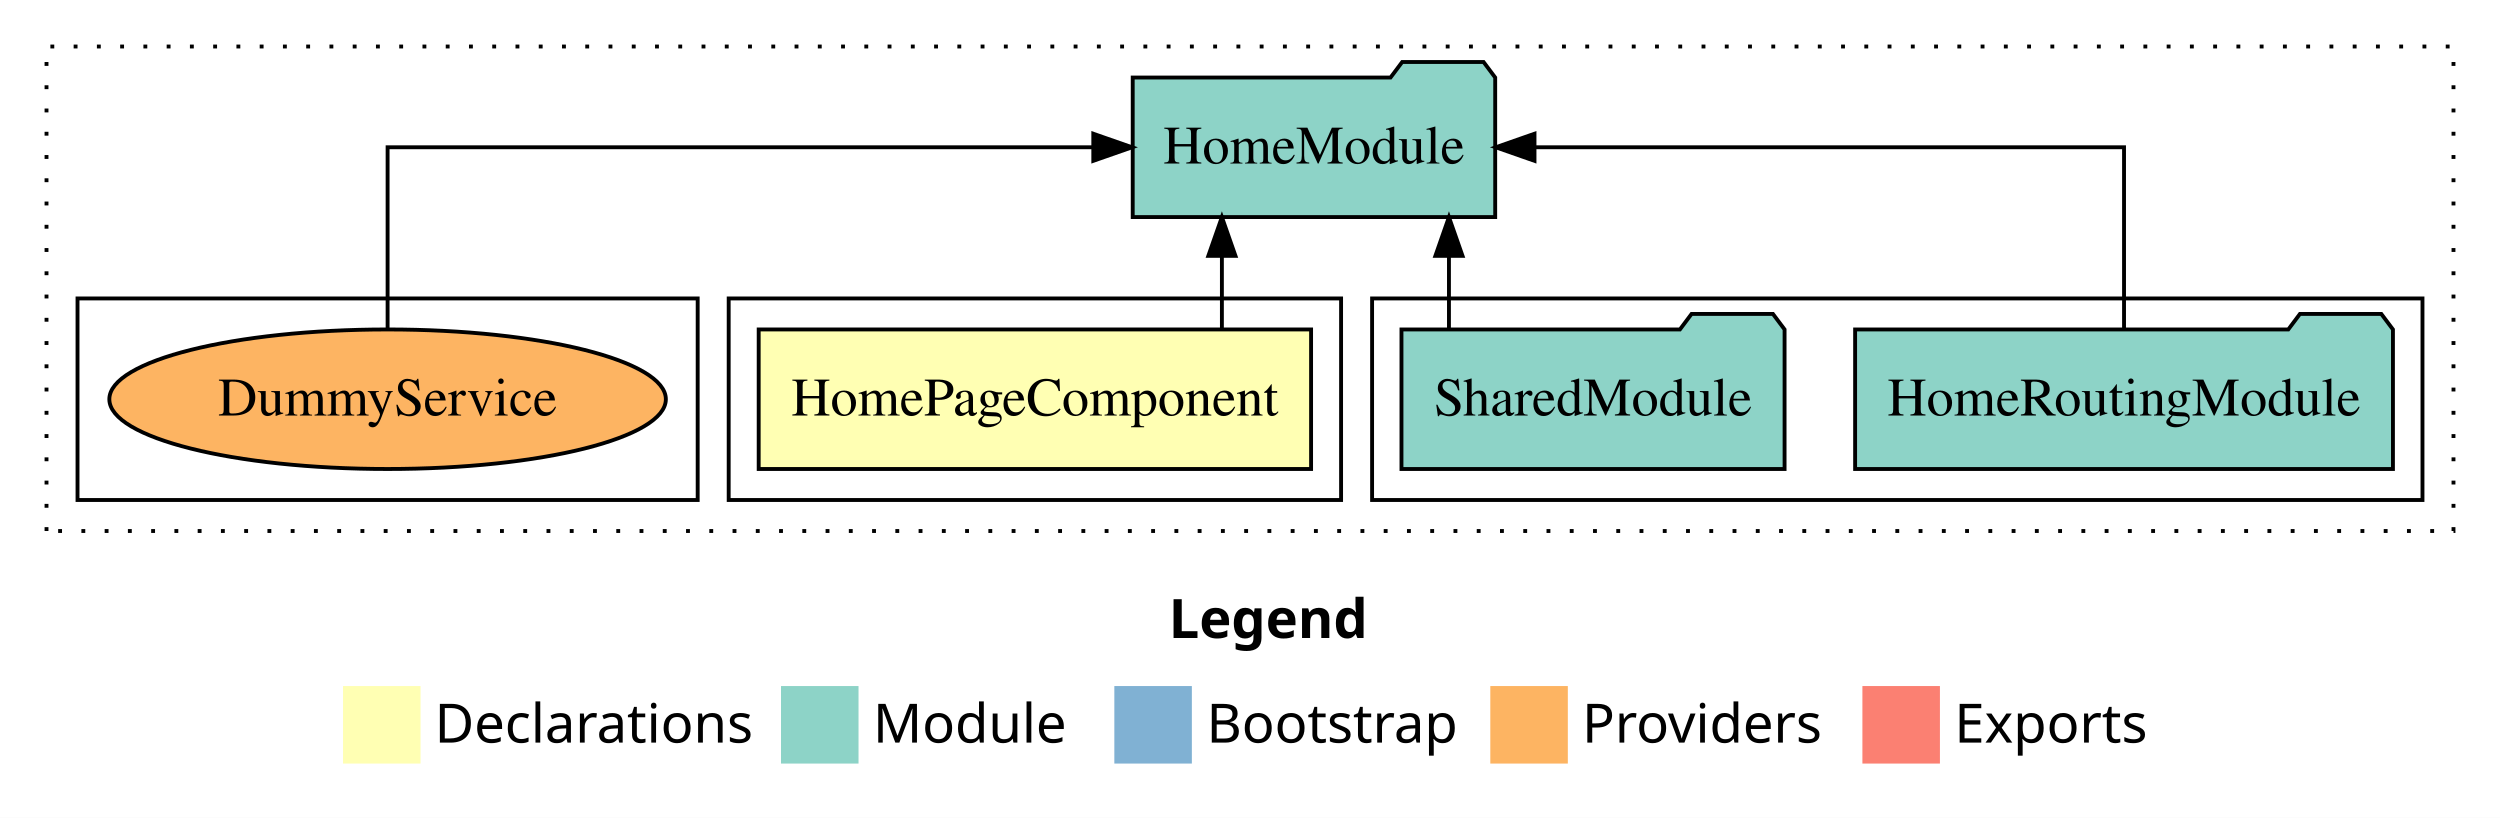
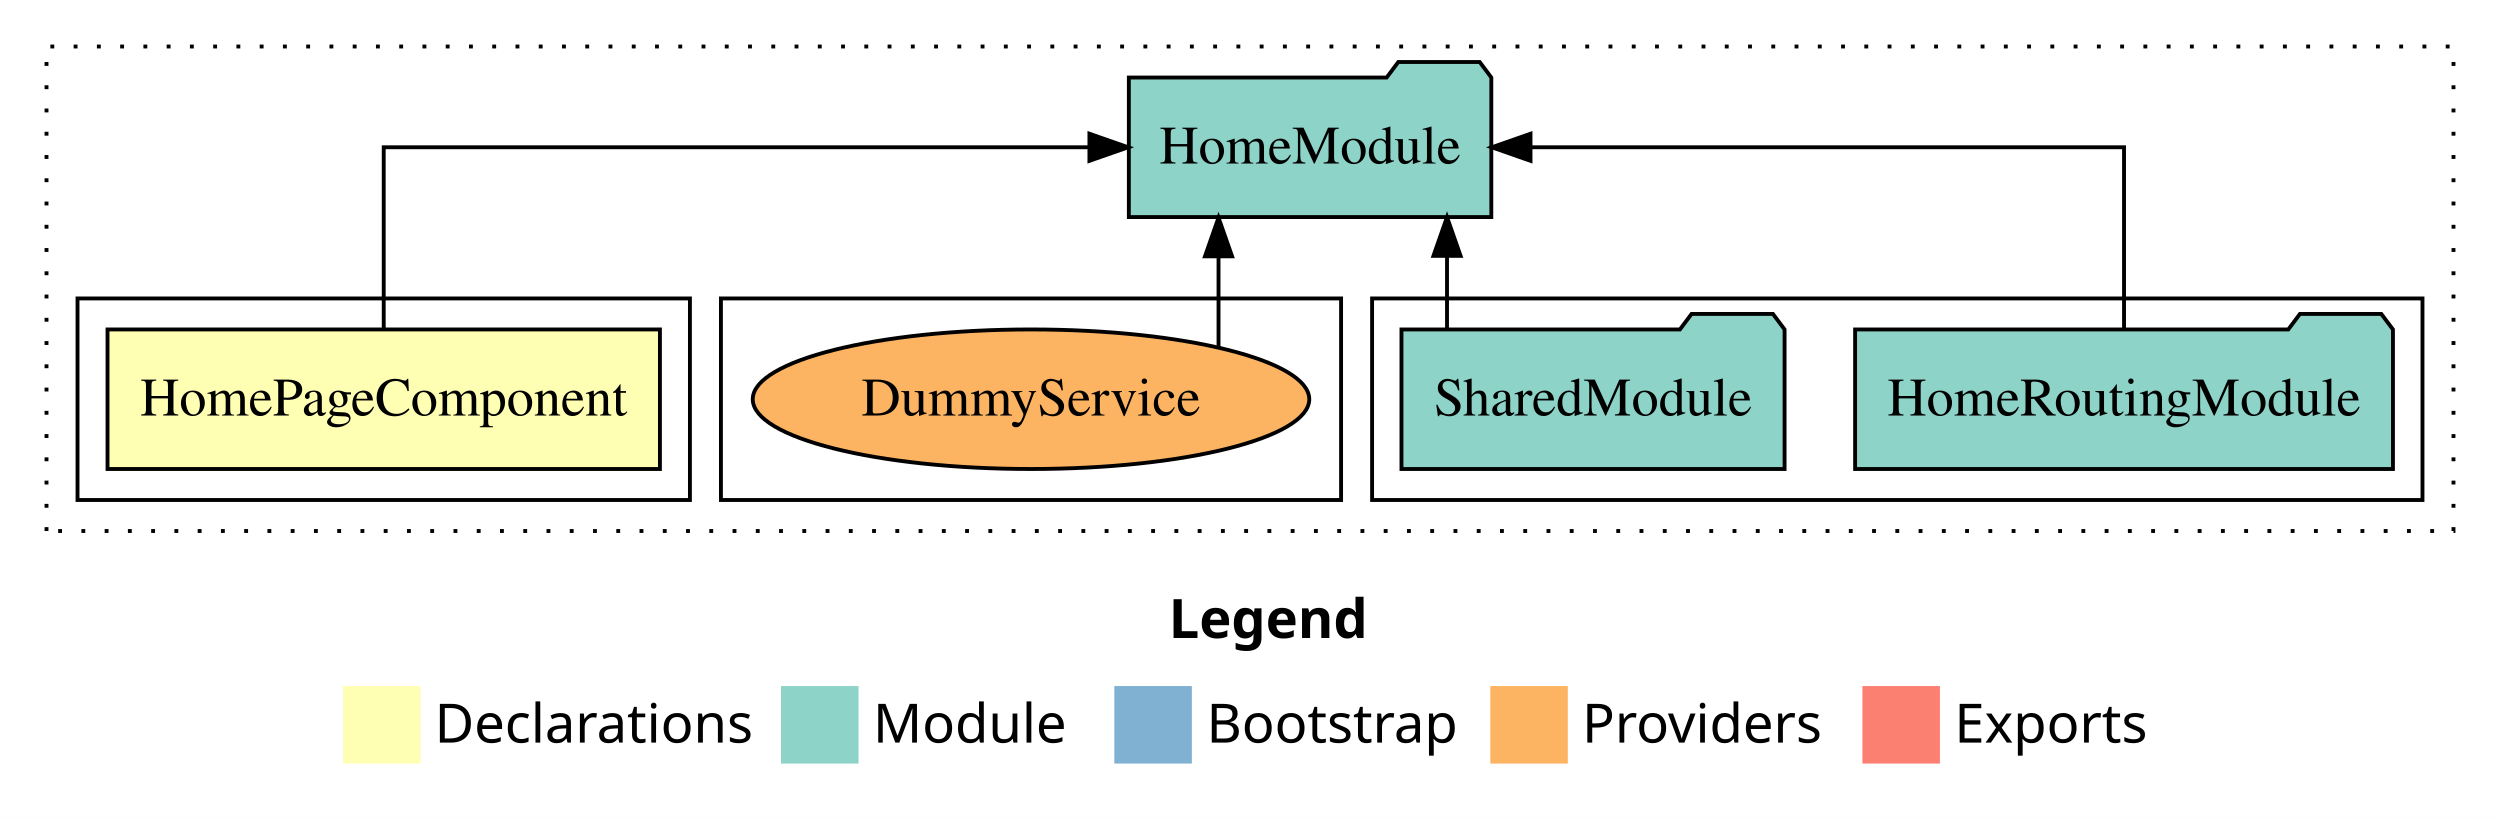
<svg xmlns="http://www.w3.org/2000/svg" width="645pt" height="211pt" viewBox="0.00 0.00 645.00 211.00">
  <g id="graph0" class="graph" transform="scale(1 1) rotate(0) translate(4 207)">
    <polygon fill="white" stroke="transparent" points="-4,4 -4,-207 641,-207 641,4 -4,4" />
    <text text-anchor="start" x="297.51" y="-42.4" font-family="sans-serif" font-weight="bold" font-size="14.00">Legend</text>
    <polygon fill="#ffffb3" stroke="transparent" points="84.5,-10 84.5,-30 104.5,-30 104.5,-10 84.5,-10" />
    <text text-anchor="start" x="108.13" y="-15.4" font-family="sans-serif" font-size="14.00">  Declarations</text>
    <polygon fill="#8dd3c7" stroke="transparent" points="197.5,-10 197.5,-30 217.5,-30 217.5,-10 197.5,-10" />
    <text text-anchor="start" x="221.23" y="-15.4" font-family="sans-serif" font-size="14.00">  Module</text>
    <polygon fill="#80b1d3" stroke="transparent" points="283.5,-10 283.5,-30 303.5,-30 303.5,-10 283.5,-10" />
    <text text-anchor="start" x="307.28" y="-15.4" font-family="sans-serif" font-size="14.00">  Bootstrap</text>
    <polygon fill="#fdb462" stroke="transparent" points="380.5,-10 380.5,-30 400.5,-30 400.5,-10 380.5,-10" />
    <text text-anchor="start" x="404.17" y="-15.4" font-family="sans-serif" font-size="14.00">  Providers</text>
    <polygon fill="#fb8072" stroke="transparent" points="476.5,-10 476.5,-30 496.5,-30 496.5,-10 476.5,-10" />
    <text text-anchor="start" x="500.23" y="-15.4" font-family="sans-serif" font-size="14.00">  Exports</text>
    <g id="clust1" class="cluster">
      <polygon fill="none" stroke="black" stroke-dasharray="1,5" points="8,-70 8,-195 629,-195 629,-70 8,-70" />
    </g>
    <g id="clust4" class="cluster">
      <polygon fill="none" stroke="black" points="350,-78 350,-130 621,-130 621,-78 350,-78" />
    </g>
+     <g id="clust7" class="cluster">
+       <polygon fill="none" stroke="black" points="182,-78 182,-130 342,-130 342,-78 182,-78" />
+     </g>
    <g id="clust2" class="cluster">
-       <polygon fill="none" stroke="black" points="184,-78 184,-130 342,-130 342,-78 184,-78" />
-     </g>
-     <g id="clust7" class="cluster">
-       <polygon fill="none" stroke="black" points="16,-78 16,-130 176,-130 176,-78 16,-78" />
+       <polygon fill="none" stroke="black" points="16,-78 16,-130 174,-130 174,-78 16,-78" />
    </g>
    <g id="node1" class="node">
-       <polygon fill="#ffffb3" stroke="black" points="334.26,-122 191.74,-122 191.74,-86 334.26,-86 334.26,-122" />
-       <text text-anchor="middle" x="263" y="-99.8" font-family="Times,serif" font-size="14.00">HomePageComponent</text>
+       <polygon fill="#ffffb3" stroke="black" points="166.26,-122 23.74,-122 23.74,-86 166.26,-86 166.26,-122" />
+       <text text-anchor="middle" x="95" y="-99.8" font-family="Times,serif" font-size="14.00">HomePageComponent</text>
    </g>
    <g id="node2" class="node">
-       <polygon fill="#8dd3c7" stroke="black" points="381.76,-187 378.76,-191 357.76,-191 354.76,-187 288.24,-187 288.24,-151 381.76,-151 381.76,-187" />
-       <text text-anchor="middle" x="335" y="-164.8" font-family="Times,serif" font-size="14.00">HomeModule</text>
+       <polygon fill="#8dd3c7" stroke="black" points="380.76,-187 377.76,-191 356.76,-191 353.76,-187 287.24,-187 287.24,-151 380.76,-151 380.76,-187" />
+       <text text-anchor="middle" x="334" y="-164.8" font-family="Times,serif" font-size="14.00">HomeModule</text>
    </g>
    <g id="edge1" class="edge">
-       <path fill="none" stroke="black" d="M311.25,-122.11C311.25,-122.11 311.25,-140.99 311.25,-140.99" />
-       <polygon fill="black" stroke="black" points="307.75,-140.99 311.25,-150.99 314.75,-140.99 307.75,-140.99" />
+       <path fill="none" stroke="black" d="M95,-122.11C95,-141.34 95,-169 95,-169 95,-169 277.07,-169 277.07,-169" />
+       <polygon fill="black" stroke="black" points="277.07,-172.5 287.07,-169 277.07,-165.5 277.07,-172.5" />
    </g>
    <g id="node3" class="node">
      <polygon fill="#8dd3c7" stroke="black" points="613.38,-122 610.38,-126 589.38,-126 586.38,-122 474.62,-122 474.62,-86 613.38,-86 613.38,-122" />
      <text text-anchor="middle" x="544" y="-99.8" font-family="Times,serif" font-size="14.00">HomeRoutingModule</text>
    </g>
    <g id="edge2" class="edge">
-       <path fill="none" stroke="black" d="M544,-122.11C544,-141.34 544,-169 544,-169 544,-169 391.9,-169 391.9,-169" />
-       <polygon fill="black" stroke="black" points="391.9,-165.5 381.9,-169 391.9,-172.5 391.9,-165.5" />
+       <path fill="none" stroke="black" d="M544,-122.11C544,-141.34 544,-169 544,-169 544,-169 390.87,-169 390.87,-169" />
+       <polygon fill="black" stroke="black" points="390.87,-165.5 380.87,-169 390.87,-172.5 390.87,-165.5" />
    </g>
    <g id="node4" class="node">
      <polygon fill="#8dd3c7" stroke="black" points="456.42,-122 453.42,-126 432.42,-126 429.42,-122 357.58,-122 357.58,-86 456.42,-86 456.42,-122" />
      <text text-anchor="middle" x="407" y="-99.8" font-family="Times,serif" font-size="14.00">SharedModule</text>
    </g>
    <g id="edge3" class="edge">
-       <path fill="none" stroke="black" d="M369.83,-122.11C369.83,-122.11 369.83,-140.99 369.83,-140.99" />
-       <polygon fill="black" stroke="black" points="366.33,-140.99 369.83,-150.99 373.33,-140.99 366.33,-140.99" />
+       <path fill="none" stroke="black" d="M369.33,-122.11C369.33,-122.11 369.33,-140.99 369.33,-140.99" />
+       <polygon fill="black" stroke="black" points="365.83,-140.99 369.33,-150.99 372.83,-140.99 365.83,-140.99" />
    </g>
    <g id="node5" class="node">
-       <ellipse fill="#fdb462" stroke="black" cx="96" cy="-104" rx="71.79" ry="18" />
-       <text text-anchor="middle" x="96" y="-99.8" font-family="Times,serif" font-size="14.00">DummyService</text>
+       <ellipse fill="#fdb462" stroke="black" cx="262" cy="-104" rx="71.79" ry="18" />
+       <text text-anchor="middle" x="262" y="-99.8" font-family="Times,serif" font-size="14.00">DummyService</text>
    </g>
    <g id="edge4" class="edge">
-       <path fill="none" stroke="black" d="M96,-122.11C96,-141.34 96,-169 96,-169 96,-169 278.07,-169 278.07,-169" />
-       <polygon fill="black" stroke="black" points="278.07,-172.5 288.07,-169 278.07,-165.5 278.07,-172.5" />
+       <path fill="none" stroke="black" d="M310.38,-117.47C310.38,-117.47 310.38,-140.86 310.38,-140.86" />
+       <polygon fill="black" stroke="black" points="306.88,-140.86 310.38,-150.86 313.88,-140.86 306.88,-140.86" />
    </g>
  </g>
</svg>
